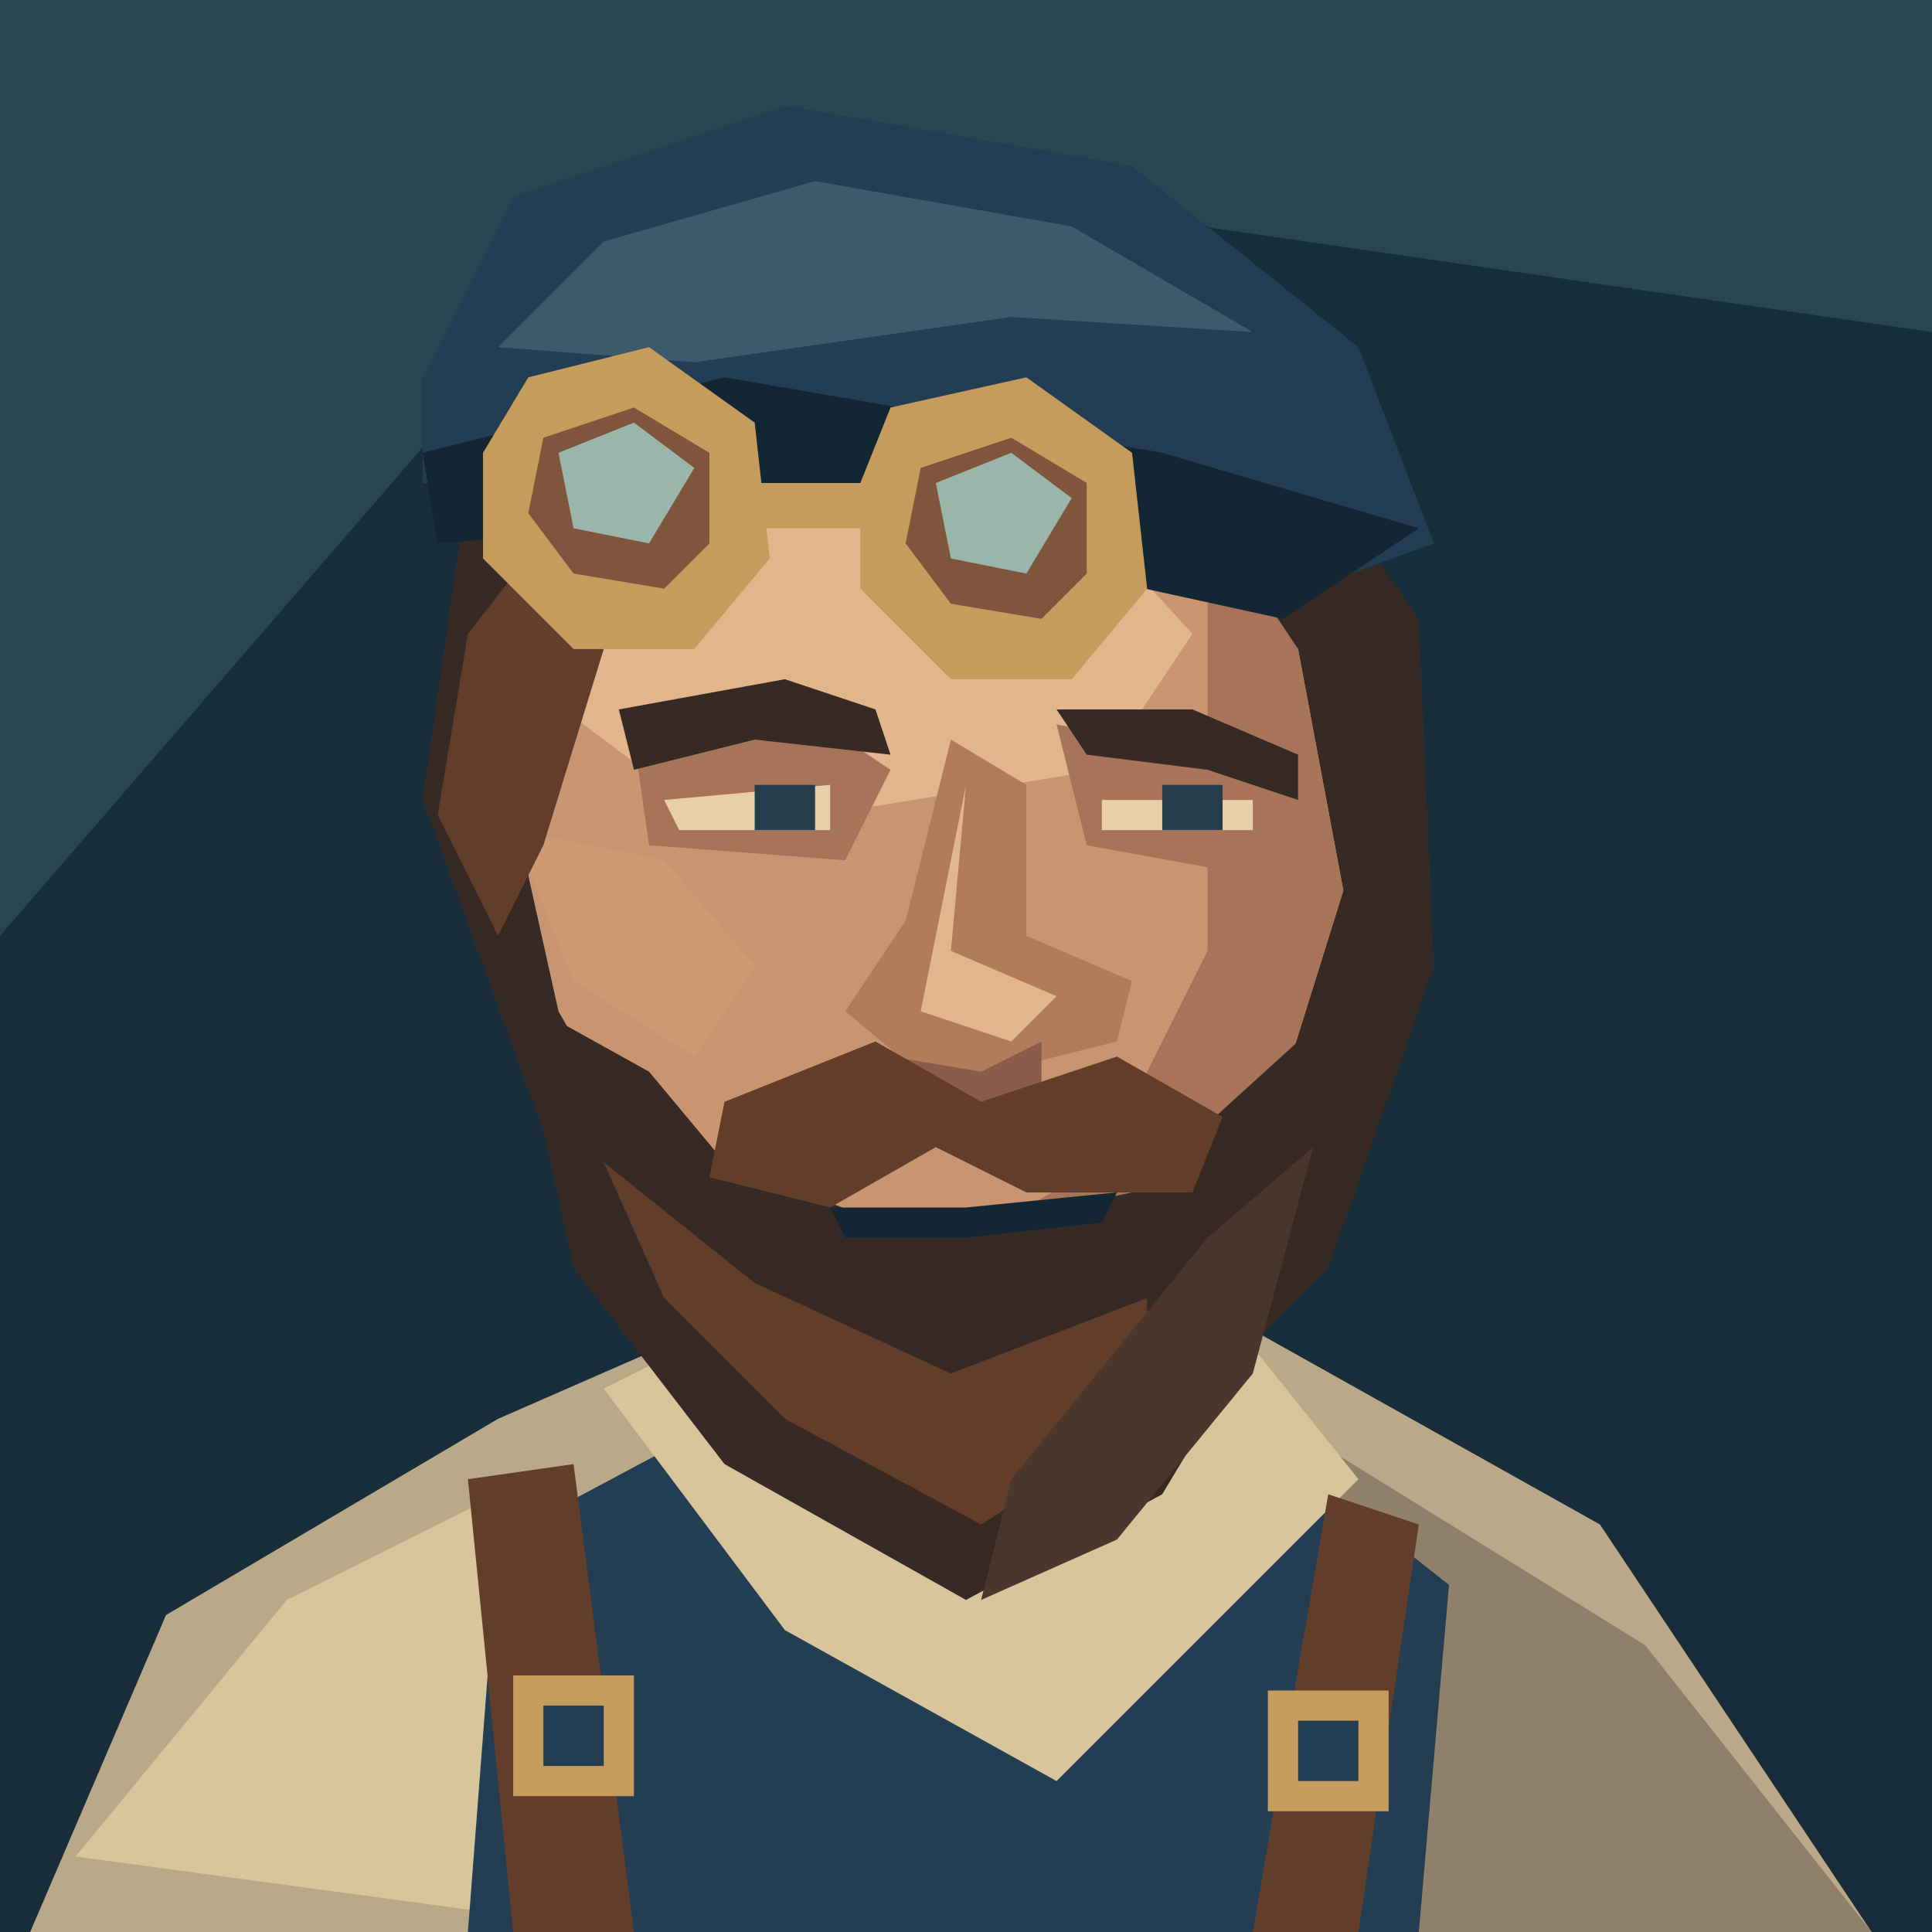
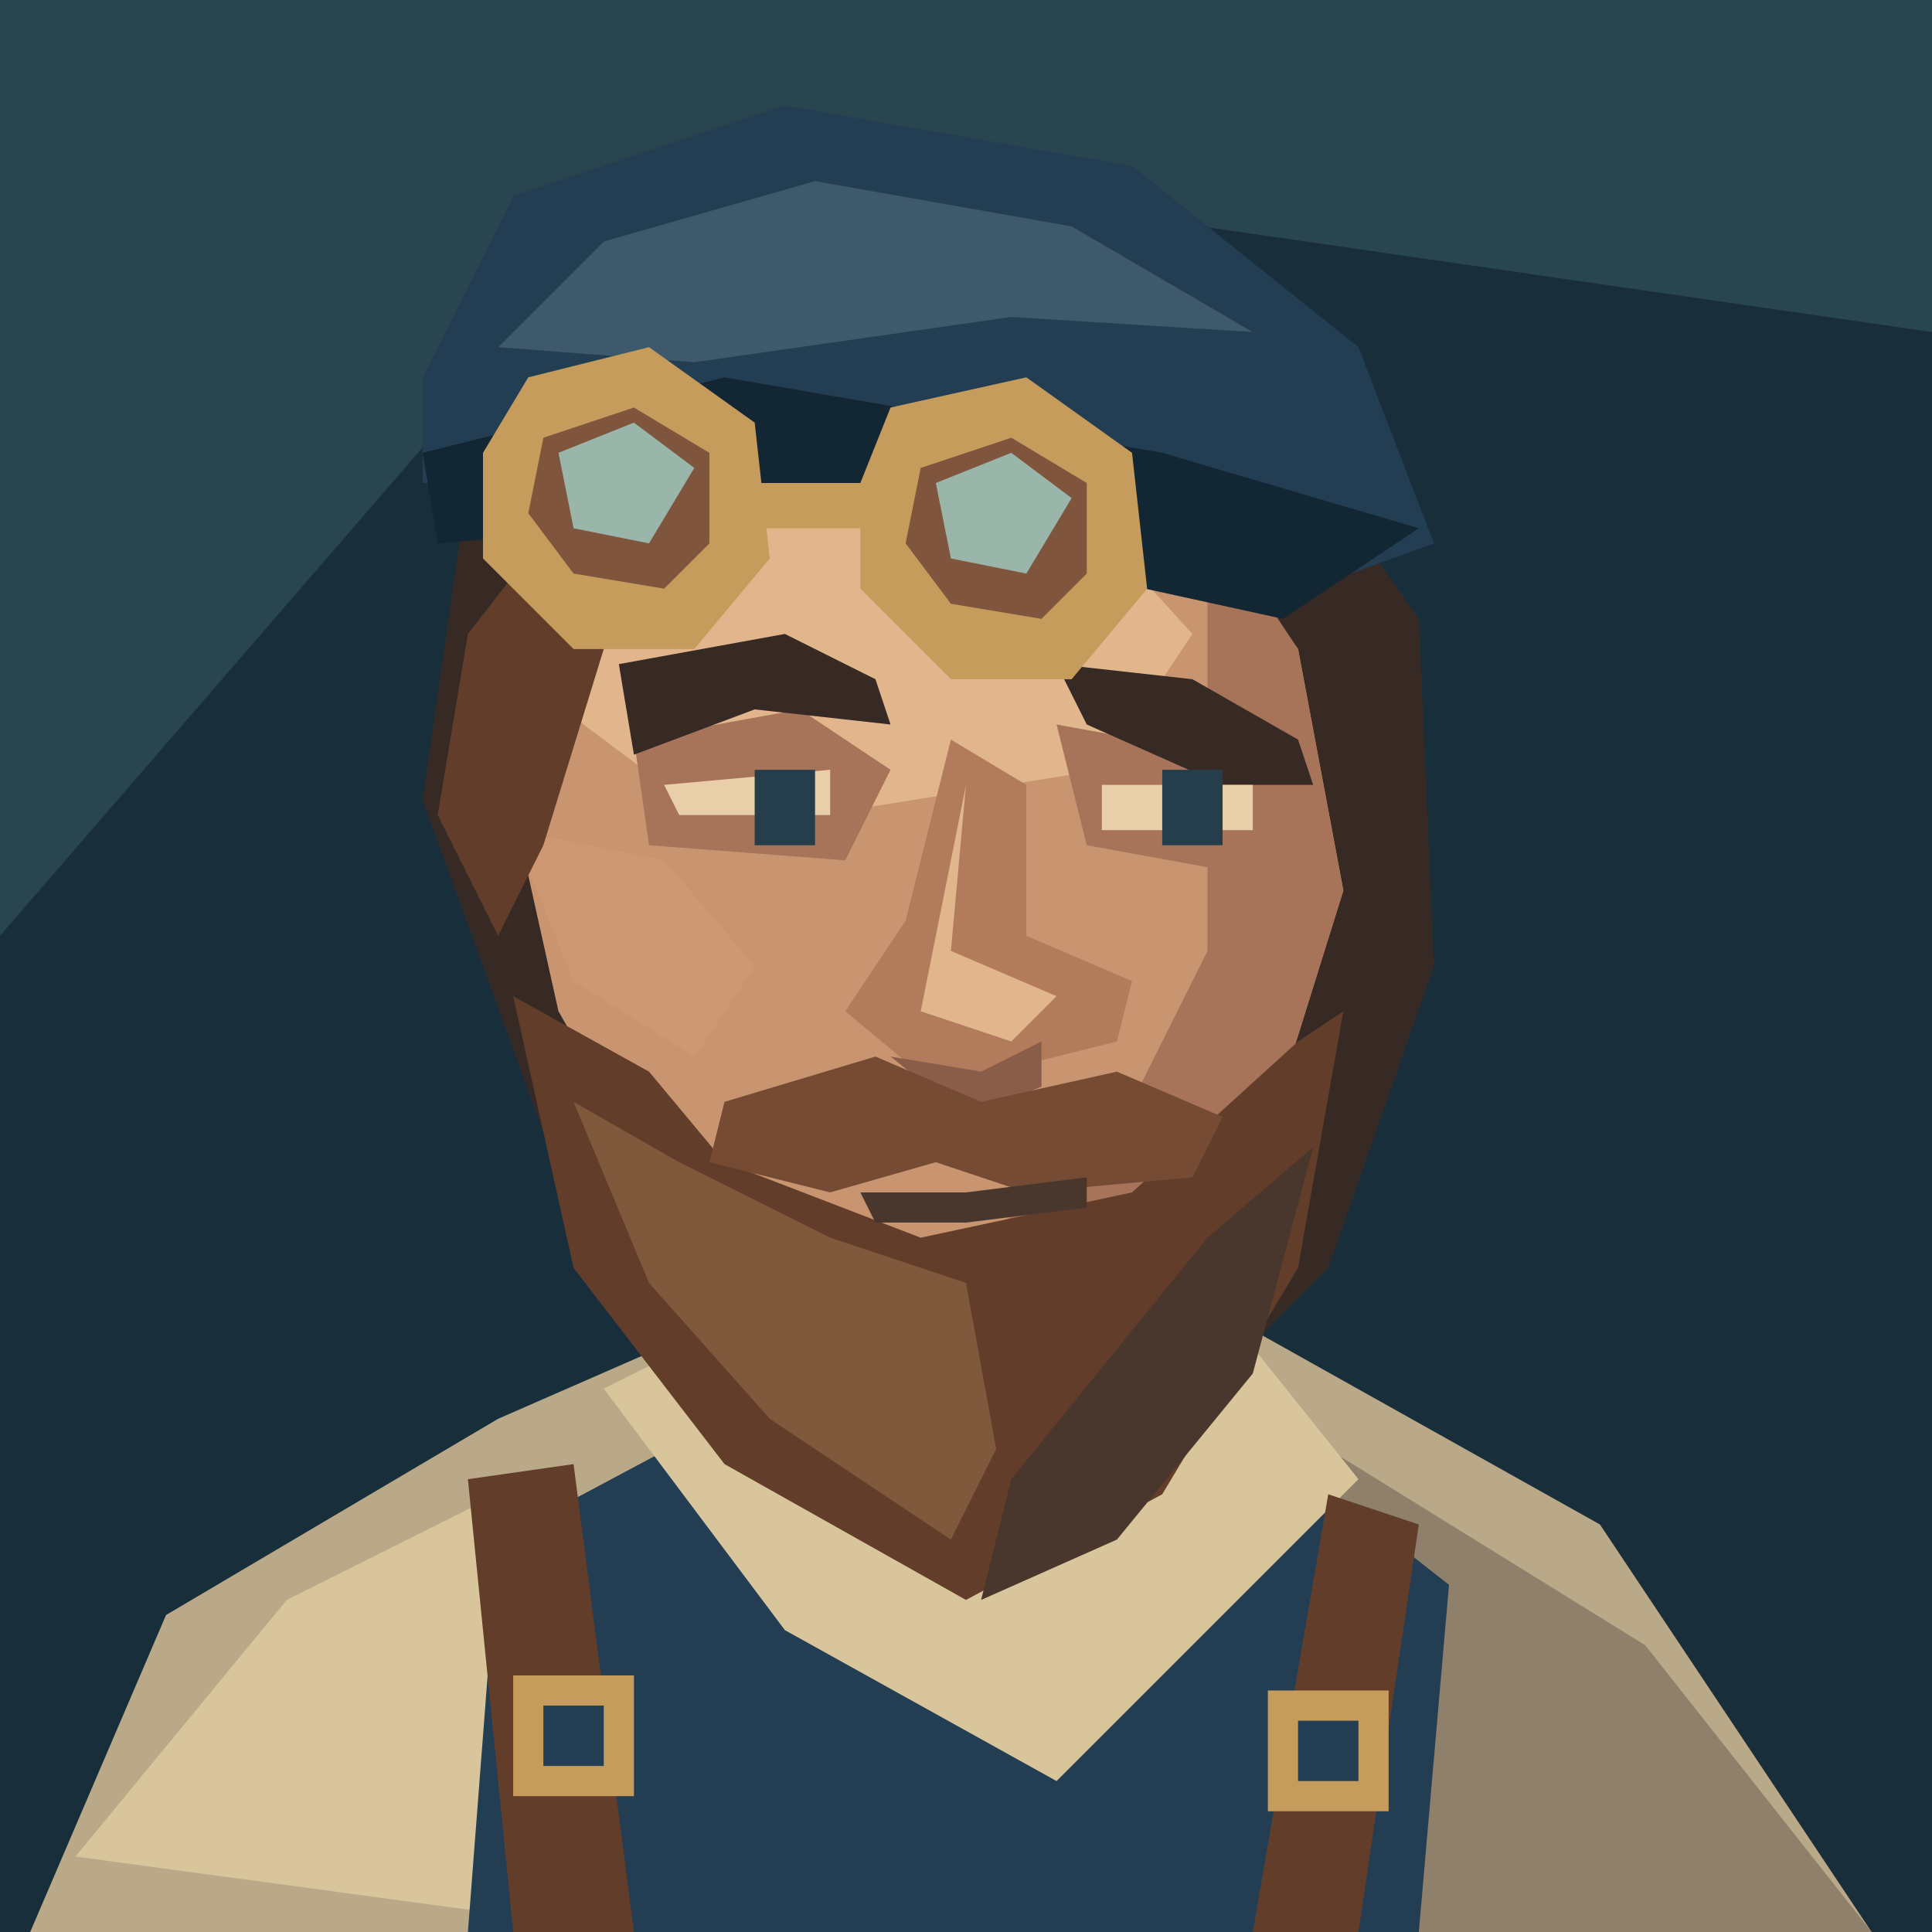
<svg xmlns="http://www.w3.org/2000/svg" width="128" height="128" viewBox="0 0 128 128">
  <path d="M0 0H128V128H0Z" fill="#182e3b" />
  <path d="M0 0H128V22L45 10L0 62Z" fill="#294550" />
  <path d="M2 128L11 107 33 94 49 87H81L106 101 124 128Z" fill="#baa989" />
  <path d="M5 123L19 106 35 98 42 128Z" fill="#d8c59b" />
  <path d="M88 96L109 109 124 128H88Z" fill="#8e806a" />
  <path d="M33 102L48 94 65 106 82 94 96 105 94 128H31Z" fill="#233d52" />
  <path d="M48 74L47 96 65 110 84 94 80 72Z" fill="#ad795b" />
  <path d="M61 84L81 78 84 94 67 106 54 96Z" fill="#895d49" />
  <path d="M40 92L48 88 64 103 82 88 90 98 70 118 52 108Z" fill="#d8c59b" />
  <path d="M31 98L38 97 42 128H34Z M88 99L94 101 90 128H83Z" fill="#623d29" />
  <path d="M34 111H42V119H34Z M84 112H92V120H84Z" fill="#c69c5c" />
  <path d="M36 113H40V117H36Z M86 114H90V118H86Z" fill="#233d52" />
  <path d="M31 32L41 20 62 15 82 24 94 41 95 64 88 84 74 98 49 91 36 75 28 53Z" fill="#372a25" />
  <path d="M39 32L54 24 74 28 86 43 89 59 84 75 73 88 59 91 45 81 37 67 33 49Z" fill="#c99571" />
  <path d="M40 34L54 28 69 31 79 42 73 51 48 55 36 46Z" fill="#e1b68c" />
  <path d="M80 34L86 43 89 59 84 75 73 88 59 91 58 86 73 77 80 63Z" fill="#a7745a" />
  <path d="M34 55L44 57 50 64 46 70 38 65Z" fill="#ce9872" />
  <path d="M42 49L53 47 59 51 56 57 43 56Z M70 48L81 50 87 54 83 58 72 56Z" fill="#a7745a" />
-   <path d="M41 47L52 45 58 47 59 50 50 49 42 51Z M70 47L79 47 86 50 86 53 80 51 72 50Z" fill="#372a25" />
-   <path d="M44 53L55 52V55H45Z M73 53H83V55H73Z" fill="#e8cfaa" />
-   <path d="M50 52H54V55H50Z M77 52H81V55H77Z" fill="#263e4b" />
+   <path d="M41 44L52 42 58 45 59 48 50 47 42 50Z M70 44L79 45 86 49 87 52 81 52 72 48Z" fill="#372a25" />
+   <path d="M44 52L55 51V54H45Z M73 52H83V55H73Z" fill="#e8cfaa" />
+   <path d="M50 51H54V56H50Z M77 51H81V56H77Z" fill="#263e4b" />
  <path d="M63 49L60 61 56 67 62 72 74 69 75 65 68 62 68 52Z" fill="#b17b5c" />
  <path d="M64 52L63 63 70 66 67 69 61 67Z" fill="#e1b68c" />
  <path d="M59 70L65 71 69 69V72L64 74Z" fill="#895d49" />
-   <path d="M34 66L43 71 48 77 61 82 75 79 86 69 89 67 86 84 77 99 64 106 48 97 38 84Z" fill="#372a25" />
-   <path d="M40 77L50 85 63 91 76 86 76 94 65 101 52 94 44 86Z" fill="#623d29" />
+   <path d="M34 66L43 71 48 77 61 82 75 79 86 69 89 67 86 84 77 99 64 106 48 97 38 84Z" fill="#623d29" />
+   <path d="M38 73L45 77 55 82 64 85 66 96 63 102 51 94 43 85Z" fill="#80583c" />
  <path d="M80 82L87 76 83 91 74 102 65 106 67 98Z" fill="#49362c" />
-   <path d="M48 73L58 69 65 73 74 70 81 74 79 79 68 79 62 76 55 80 47 78Z" fill="#623d29" />
-   <path d="M55 80L64 80 74 79 73 81 64 82 56 82Z" fill="#122634" />
+   <path d="M48 73L58 70 65 73 74 71 81 74 79 78 68 79 62 77 55 79 47 77Z" fill="#754c33" />
+   <path d="M57 79L64 79 72 78 72 80 64 81 58 81Z" fill="#49362c" />
  <path d="M31 42L38 33 40 43 36 56 33 62 29 54Z" fill="#623d29" />
  <path d="M28 25L34 13 52 7 75 11 90 23 95 36 84 40 53 33 28 32Z" fill="#233d52" />
  <path d="M33 23L40 16 54 12 71 15 83 22 67 21 46 24Z" fill="#3e596b" />
  <path d="M28 30L48 25 77 30 94 35 85 41 53 34 29 36Z" fill="#122634" />
  <path d="M35 25L43 23 50 28 51 37 46 43H38L32 37V30Z M59 27L68 25 75 30 76 39 71 45H63L57 39V32Z" fill="#c69c5c" />
  <path d="M36 29L42 27 47 30 47 36 44 39 38 38 35 34Z M61 31L67 29 72 32 72 38 69 41 63 40 60 36Z" fill="#80553d" />
  <path d="M37 30L42 28 46 31 43 36 38 35Z M62 32L67 30 71 33 68 38 63 37Z" fill="#9ab5a9" />
  <path d="M50 32H58V35H50Z" fill="#c69c5c" />
</svg>
